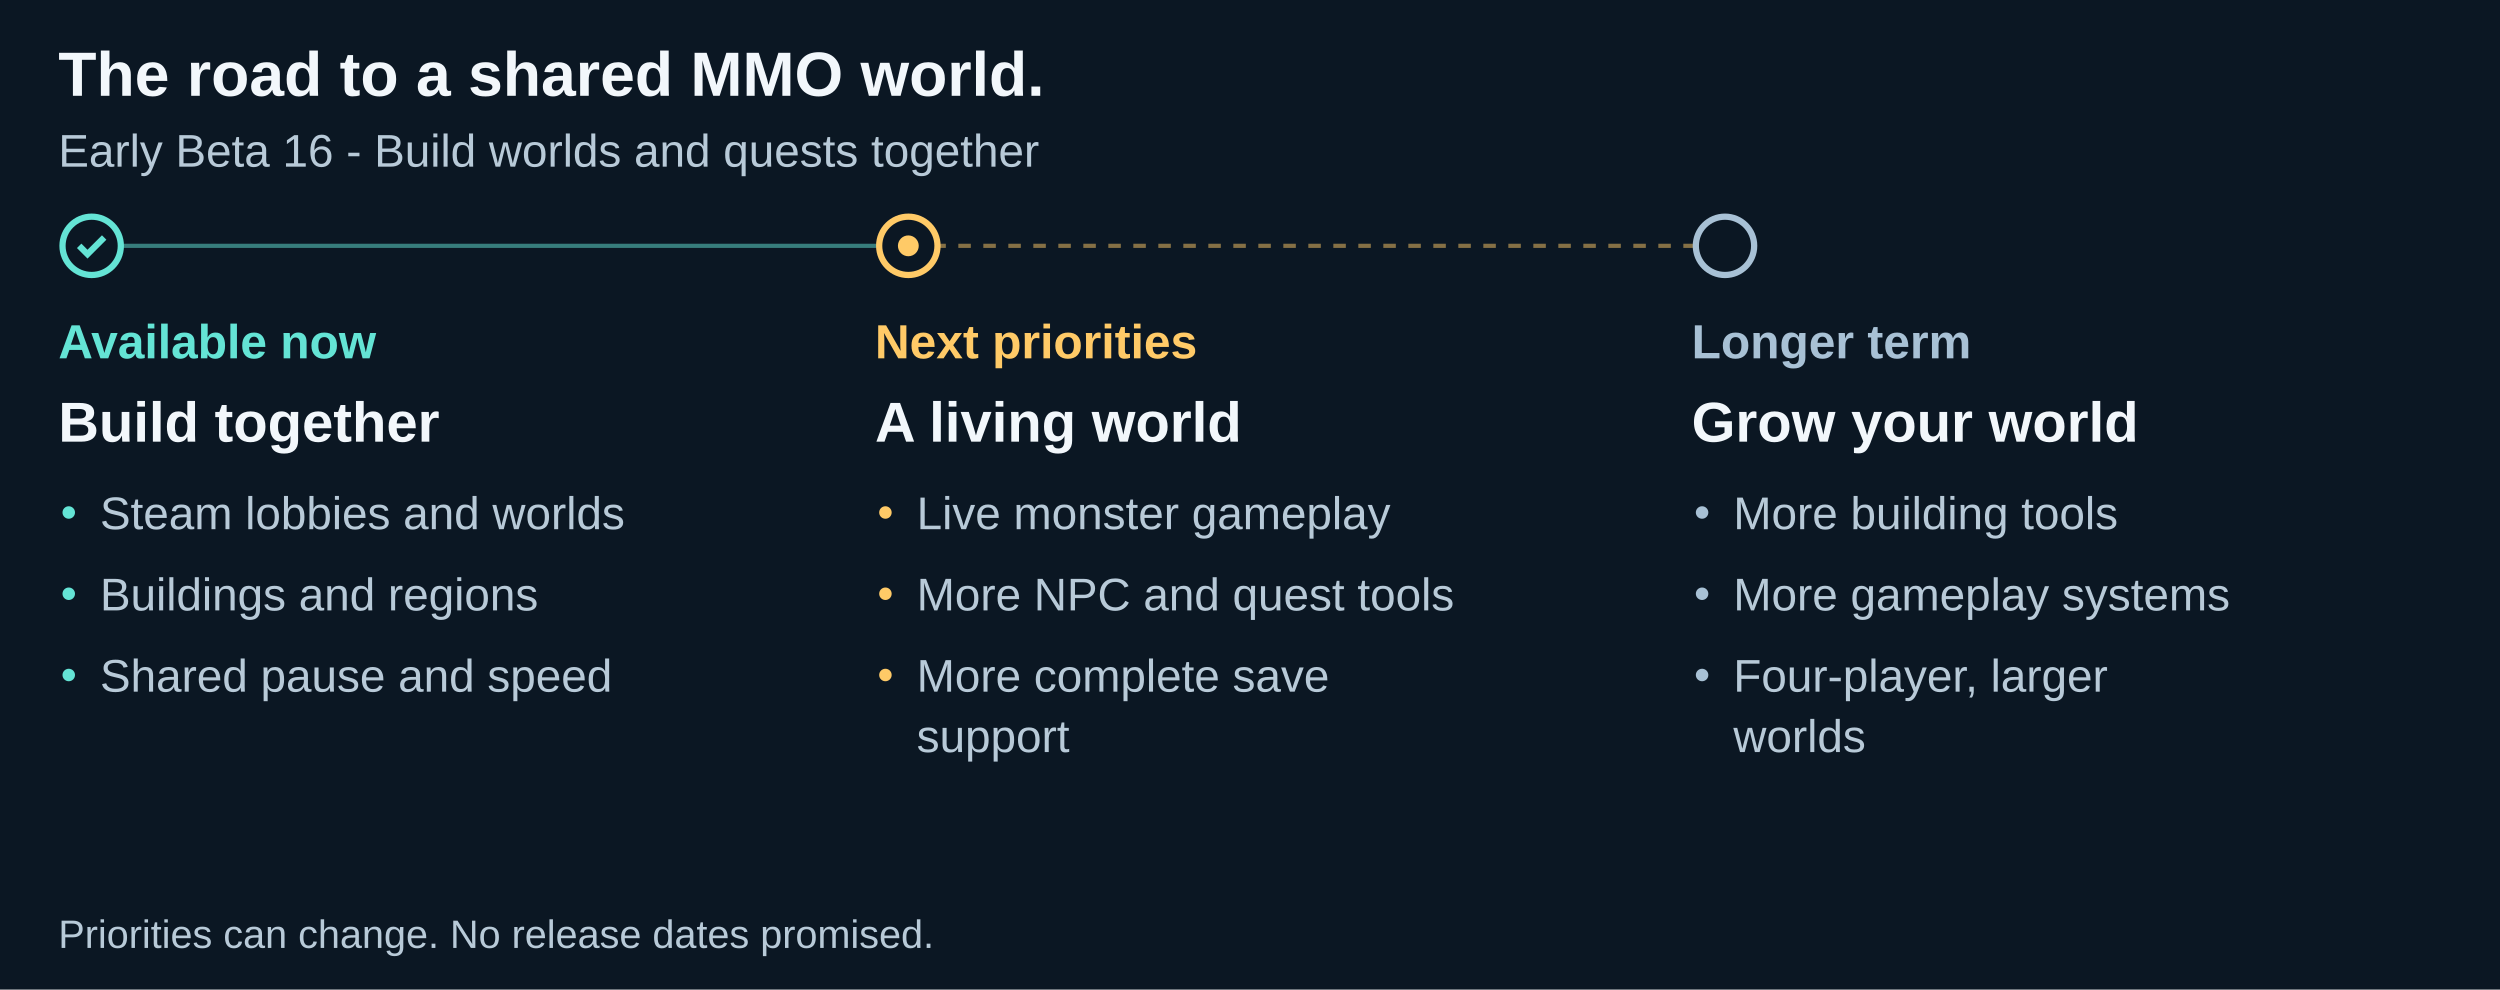
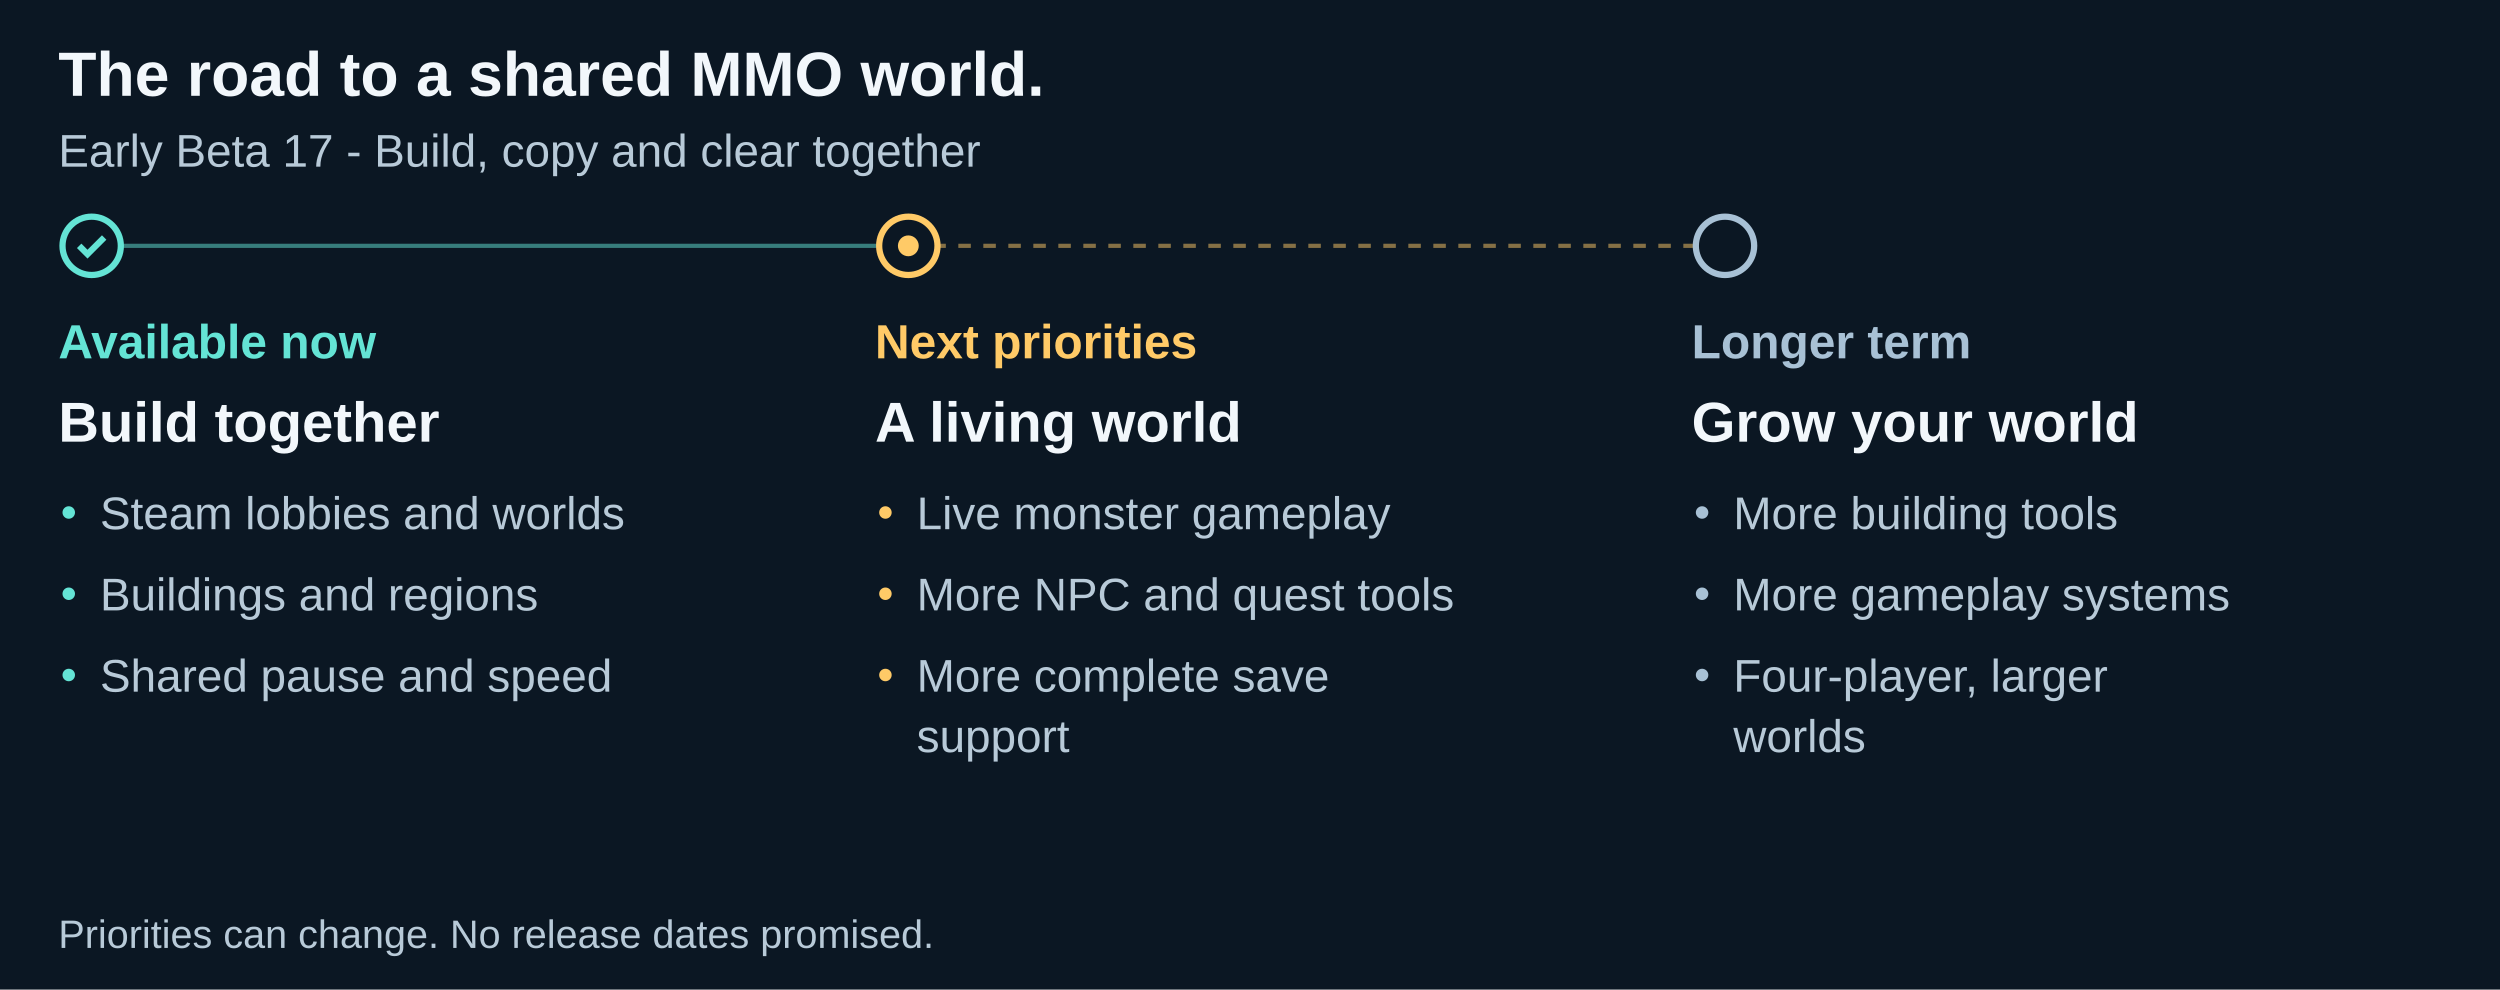
<svg xmlns="http://www.w3.org/2000/svg" width="1200" height="475" viewBox="0 0 1200 475" role="img" aria-labelledby="title description">
  <path fill="#0b1723" d="M0 0h1200v475H0z" />
  <g font-family="Arial">
    <text x="28" y="46" font-family="Arial" font-size="30" fill="#f2f7fb" font-weight="700">The road to a shared MMO world.</text>
-     <text x="28" y="80" font-family="Arial" font-size="22" fill="#b8cad8" font-weight="400">Early Beta 16 - Build worlds and quests together</text>
+     <text x="28" y="80" font-family="Arial" font-size="22" fill="#b8cad8" font-weight="400">Early Beta 17 - Build, copy and clear together</text>
    <path d="M44 118h392" stroke="#64e4d5" stroke-width="2" stroke-dasharray="0" opacity=".5" />
    <circle cx="44" cy="118" r="14" fill="#0b1723" stroke="#64e4d5" stroke-width="3" />
    <path d="m38 118 4 4 8-8" fill="none" stroke="#64e4d5" stroke-width="3" />
    <text x="28" y="172" font-family="Arial" font-size="23" fill="#64e4d5" font-weight="700">Available now</text>
    <text x="28" y="212" font-family="Arial" font-size="27" fill="#f2f7fb" font-weight="700">Build together</text>
    <circle cx="33" cy="246" r="3" fill="#64e4d5" />
    <text x="48" y="254" font-family="Arial" font-size="22" fill="#b8cad8" font-weight="400">Steam lobbies and worlds</text>
    <circle cx="33" cy="285" r="3" fill="#64e4d5" />
    <text x="48" y="293" font-family="Arial" font-size="22" fill="#b8cad8" font-weight="400">Buildings and regions</text>
    <circle cx="33" cy="324" r="3" fill="#64e4d5" />
    <text x="48" y="332" font-family="Arial" font-size="22" fill="#b8cad8" font-weight="400">Shared pause and speed</text>
    <path d="M436 118h392" stroke="#ffca67" stroke-width="2" stroke-dasharray="6" opacity=".5" />
    <circle cx="436" cy="118" r="14" fill="#0b1723" stroke="#ffca67" stroke-width="3" />
    <circle cx="436" cy="118" r="5" fill="#ffca67" />
    <text x="420" y="172" font-family="Arial" font-size="23" fill="#ffca67" font-weight="700">Next priorities</text>
    <text x="420" y="212" font-family="Arial" font-size="27" fill="#f2f7fb" font-weight="700">A living world</text>
    <circle cx="425" cy="246" r="3" fill="#ffca67" />
    <text x="440" y="254" font-family="Arial" font-size="22" fill="#b8cad8" font-weight="400">Live monster gameplay</text>
    <circle cx="425" cy="285" r="3" fill="#ffca67" />
    <text x="440" y="293" font-family="Arial" font-size="22" fill="#b8cad8" font-weight="400">More NPC and quest tools</text>
    <circle cx="425" cy="324" r="3" fill="#ffca67" />
    <text x="440" y="332" font-family="Arial" font-size="22" fill="#b8cad8" font-weight="400">More complete save</text>
    <text x="440" y="361" font-family="Arial" font-size="22" fill="#b8cad8" font-weight="400">support</text>
    <circle cx="828" cy="118" r="14" fill="#0b1723" stroke="#a8c1d5" stroke-width="3" />
    <text x="812" y="172" font-family="Arial" font-size="23" fill="#a8c1d5" font-weight="700">Longer term</text>
    <text x="812" y="212" font-family="Arial" font-size="27" fill="#f2f7fb" font-weight="700">Grow your world</text>
    <circle cx="817" cy="246" r="3" fill="#a8c1d5" />
    <text x="832" y="254" font-family="Arial" font-size="22" fill="#b8cad8" font-weight="400">More building tools</text>
    <circle cx="817" cy="285" r="3" fill="#a8c1d5" />
    <text x="832" y="293" font-family="Arial" font-size="22" fill="#b8cad8" font-weight="400">More gameplay systems</text>
    <circle cx="817" cy="324" r="3" fill="#a8c1d5" />
    <text x="832" y="332" font-family="Arial" font-size="22" fill="#b8cad8" font-weight="400">Four-player, larger</text>
    <text x="832" y="361" font-family="Arial" font-size="22" fill="#b8cad8" font-weight="400">worlds</text>
    <text x="28" y="455" font-family="Arial" font-size="19" fill="#b8cad8" font-weight="400">Priorities can change. No release dates promised.</text>
  </g>
</svg>
